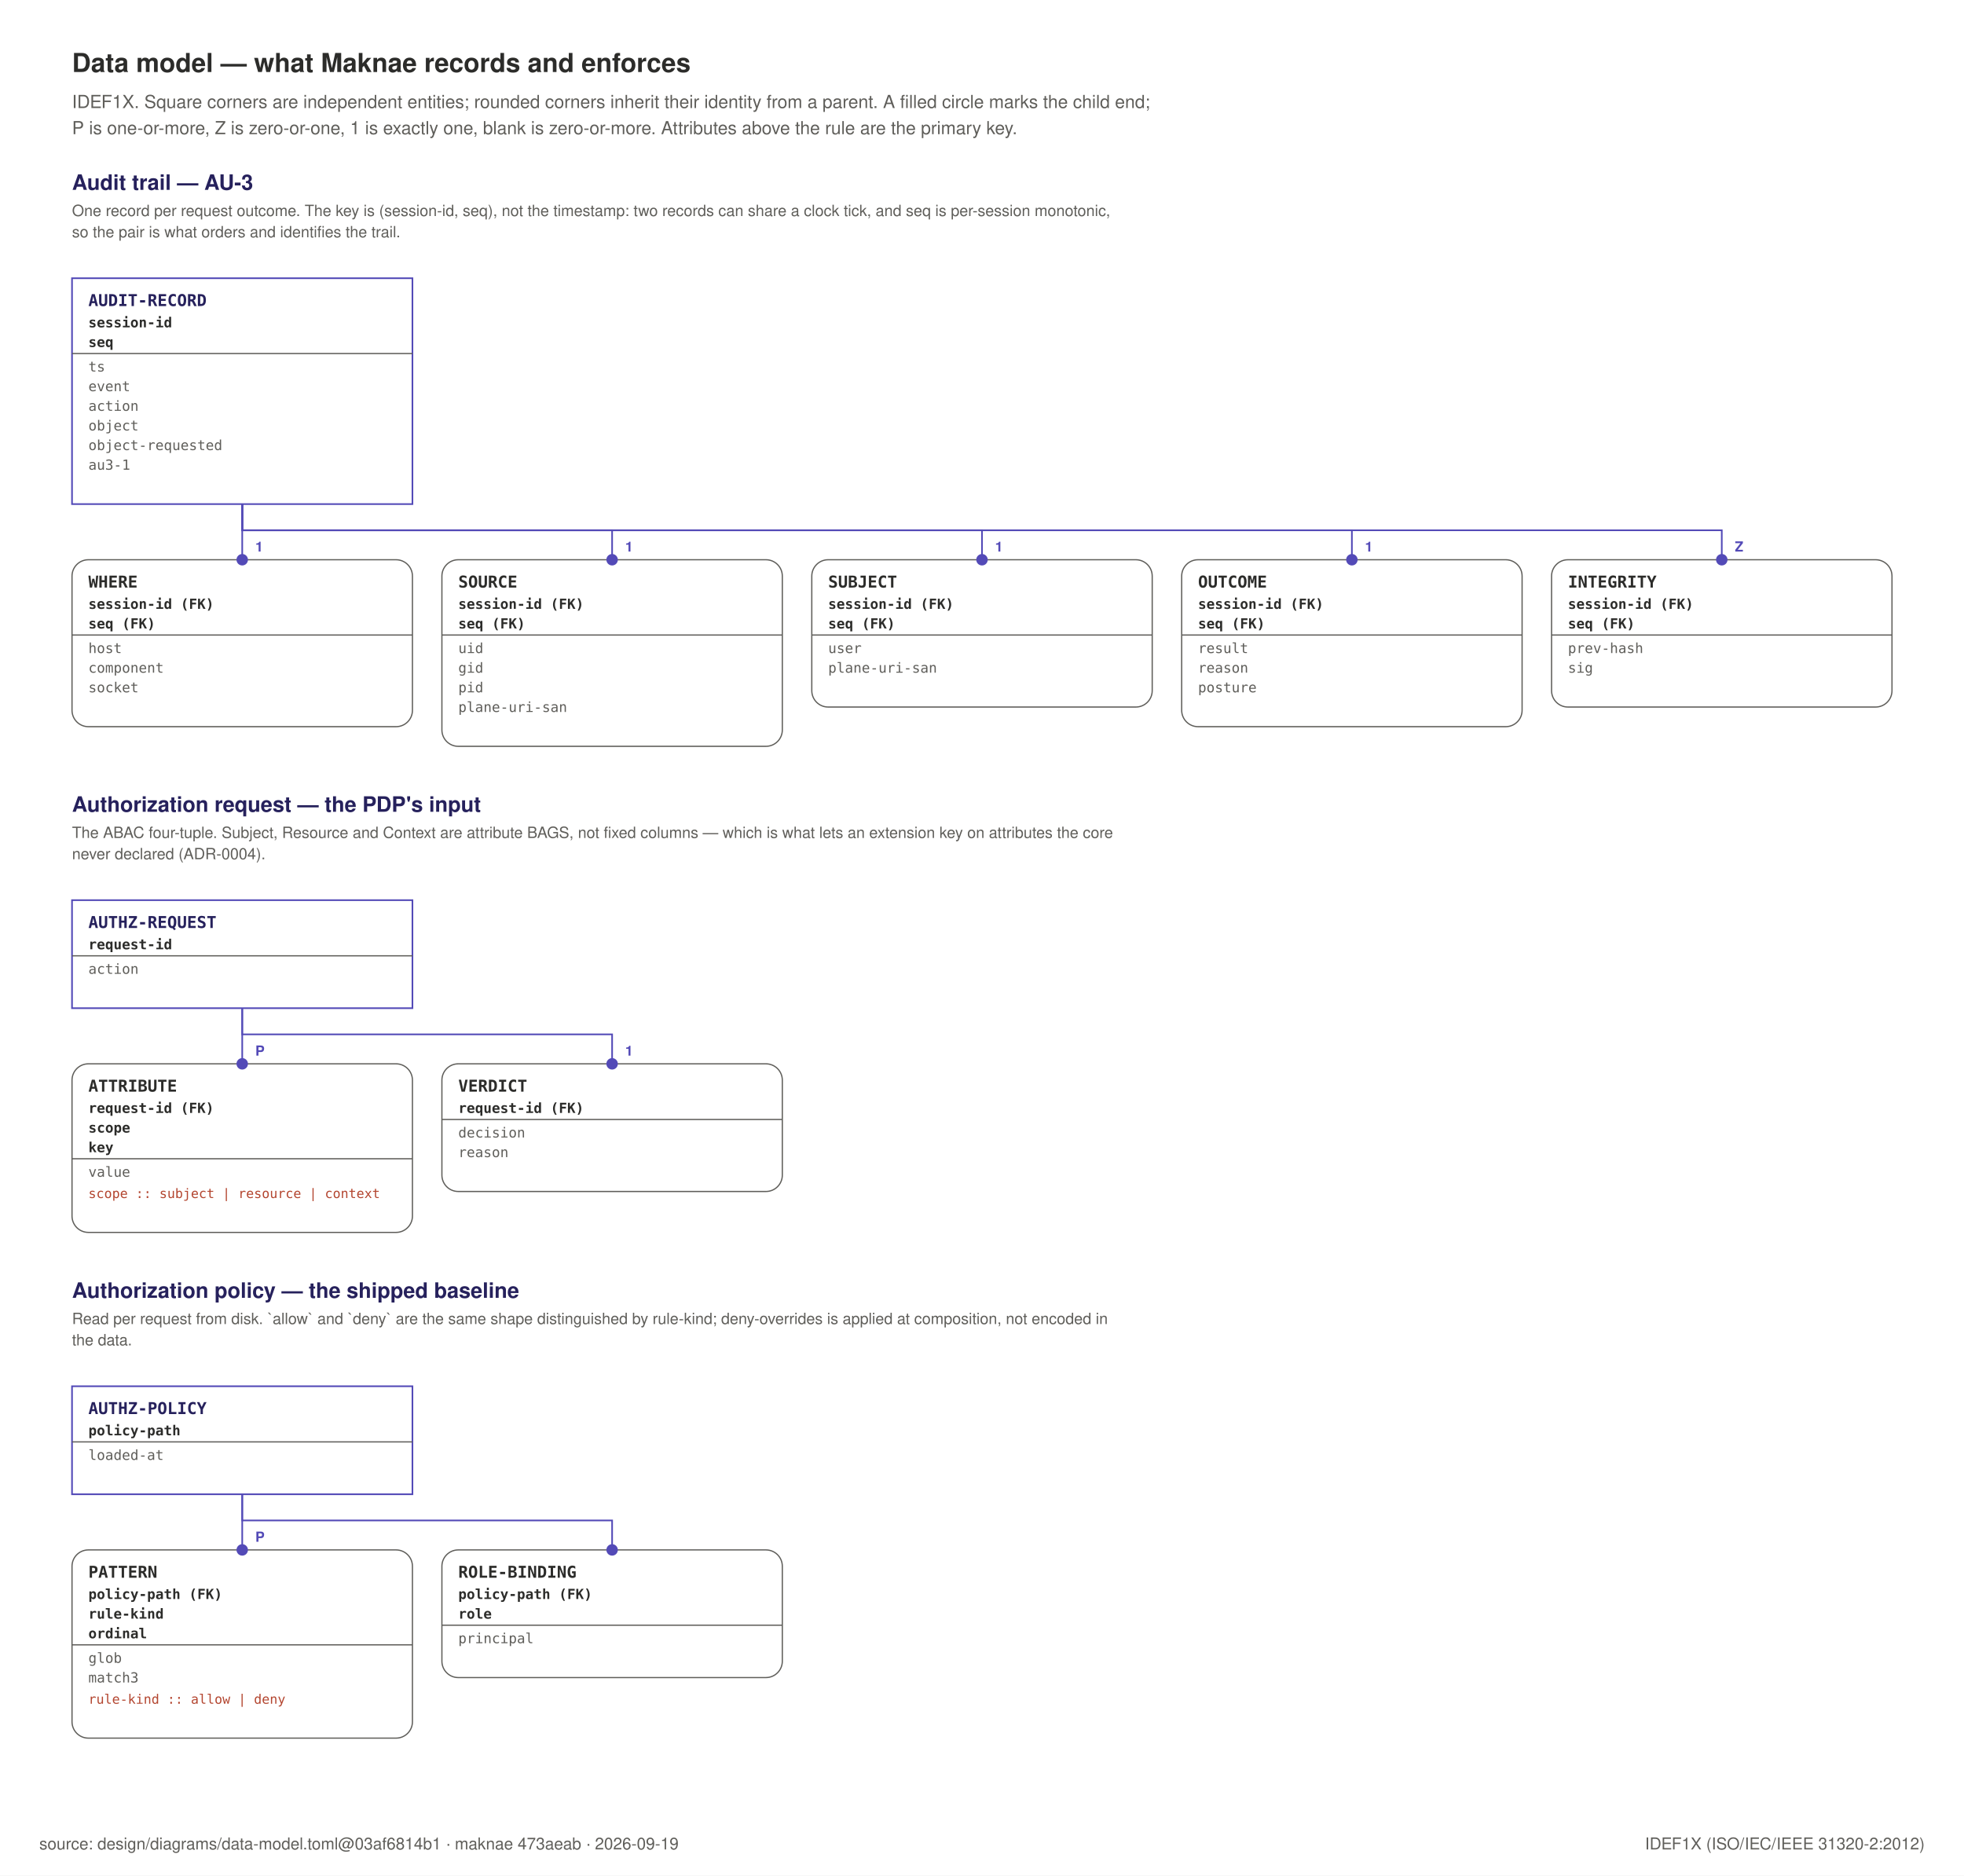
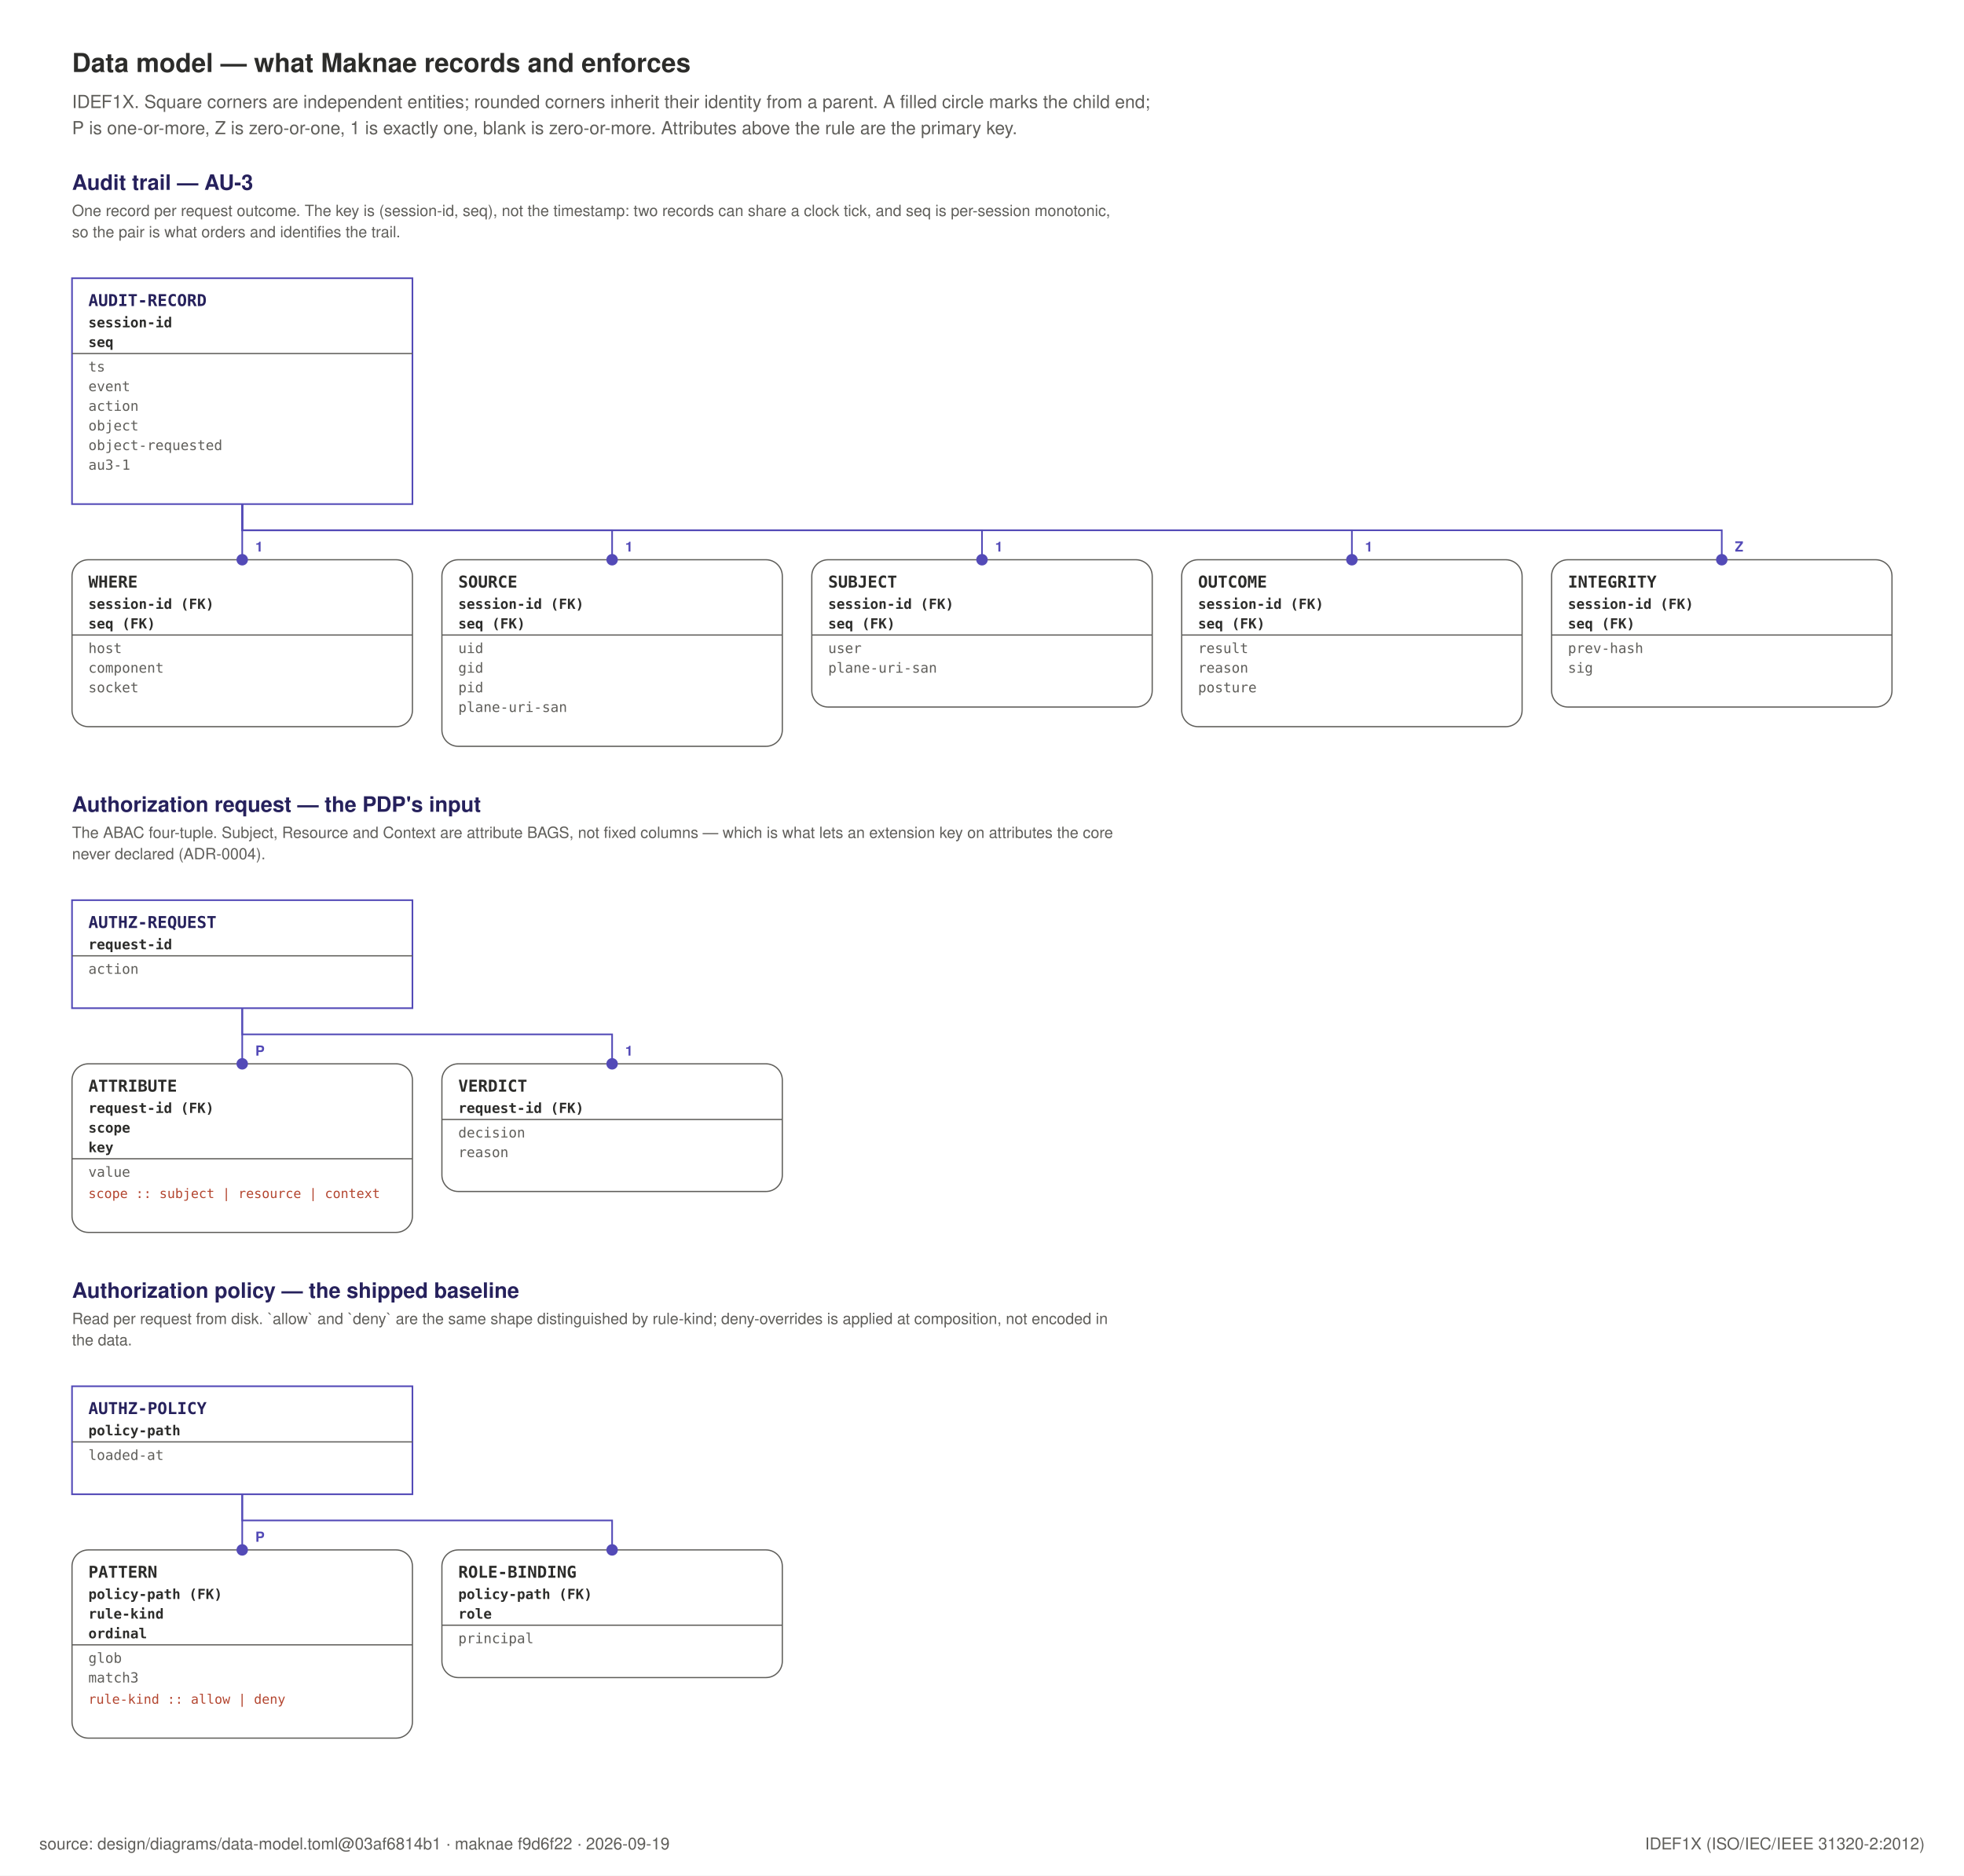
<svg xmlns="http://www.w3.org/2000/svg" width="1200" height="1146" viewBox="0 0 1200 1146" role="img">
  <rect x="0" y="0" width="1200" height="1146" fill="#FFFFFF" />
  <text x="44" y="44" text-anchor="start" font-family="Helvetica, Arial, sans-serif" font-size="16" font-weight="600" fill="#2C2C2A">Data model — what Maknae records and enforces</text>
  <text x="44" y="66" text-anchor="start" font-family="Helvetica, Arial, sans-serif" font-size="11" font-weight="400" fill="#5F5E5A">IDEF1X. Square corners are independent entities; rounded corners inherit their identity from a parent. A filled circle marks the child end;</text>
  <text x="44" y="82" text-anchor="start" font-family="Helvetica, Arial, sans-serif" font-size="11" font-weight="400" fill="#5F5E5A">P is one-or-more, Z is zero-or-one, 1 is exactly one, blank is zero-or-more. Attributes above the rule are the primary key.</text>
  <text x="44" y="116" text-anchor="start" font-family="Helvetica, Arial, sans-serif" font-size="13" font-weight="600" fill="#26215C">Audit trail — AU-3</text>
  <text x="44" y="132" text-anchor="start" font-family="Helvetica, Arial, sans-serif" font-size="9.5" font-weight="400" fill="#5F5E5A">One record per request outcome. The key is (session-id, seq), not the timestamp: two records can share a clock tick, and seq is per-session monotonic,</text>
  <text x="44" y="145" text-anchor="start" font-family="Helvetica, Arial, sans-serif" font-size="9.5" font-weight="400" fill="#5F5E5A">so the pair is what orders and identifies the trail.</text>
  <rect x="44" y="170" width="208" height="138" rx="0" fill="#FFFFFF" stroke="#534AB7" stroke-width="1" />
  <text x="54" y="187" text-anchor="start" font-family="ui-monospace, SFMono-Regular, Menlo, monospace" font-size="10" font-weight="700" fill="#26215C">AUDIT-RECORD</text>
  <text x="54" y="200" text-anchor="start" font-family="ui-monospace, SFMono-Regular, Menlo, monospace" font-size="8.5" font-weight="600" fill="#2C2C2A">session-id</text>
  <text x="54" y="212" text-anchor="start" font-family="ui-monospace, SFMono-Regular, Menlo, monospace" font-size="8.5" font-weight="600" fill="#2C2C2A">seq</text>
  <line x1="44" y1="216" x2="252" y2="216" stroke="#5F5E5A" stroke-width="0.75" />
  <text x="54" y="227" text-anchor="start" font-family="ui-monospace, SFMono-Regular, Menlo, monospace" font-size="8.5" font-weight="400" fill="#5F5E5A">ts</text>
  <text x="54" y="239" text-anchor="start" font-family="ui-monospace, SFMono-Regular, Menlo, monospace" font-size="8.5" font-weight="400" fill="#5F5E5A">event</text>
  <text x="54" y="251" text-anchor="start" font-family="ui-monospace, SFMono-Regular, Menlo, monospace" font-size="8.5" font-weight="400" fill="#5F5E5A">action</text>
  <text x="54" y="263" text-anchor="start" font-family="ui-monospace, SFMono-Regular, Menlo, monospace" font-size="8.5" font-weight="400" fill="#5F5E5A">object</text>
  <text x="54" y="275" text-anchor="start" font-family="ui-monospace, SFMono-Regular, Menlo, monospace" font-size="8.5" font-weight="400" fill="#5F5E5A">object-requested</text>
  <text x="54" y="287" text-anchor="start" font-family="ui-monospace, SFMono-Regular, Menlo, monospace" font-size="8.5" font-weight="400" fill="#5F5E5A">au3-1</text>
  <rect x="44" y="342" width="208" height="102" rx="10" fill="#FFFFFF" stroke="#5F5E5A" stroke-width="0.75" />
  <text x="54" y="359" text-anchor="start" font-family="ui-monospace, SFMono-Regular, Menlo, monospace" font-size="10" font-weight="700" fill="#2C2C2A">WHERE</text>
  <text x="54" y="372" text-anchor="start" font-family="ui-monospace, SFMono-Regular, Menlo, monospace" font-size="8.5" font-weight="600" fill="#2C2C2A">session-id (FK)</text>
  <text x="54" y="384" text-anchor="start" font-family="ui-monospace, SFMono-Regular, Menlo, monospace" font-size="8.5" font-weight="600" fill="#2C2C2A">seq (FK)</text>
  <line x1="44" y1="388" x2="252" y2="388" stroke="#5F5E5A" stroke-width="0.75" />
  <text x="54" y="399" text-anchor="start" font-family="ui-monospace, SFMono-Regular, Menlo, monospace" font-size="8.5" font-weight="400" fill="#5F5E5A">host</text>
  <text x="54" y="411" text-anchor="start" font-family="ui-monospace, SFMono-Regular, Menlo, monospace" font-size="8.5" font-weight="400" fill="#5F5E5A">component</text>
  <text x="54" y="423" text-anchor="start" font-family="ui-monospace, SFMono-Regular, Menlo, monospace" font-size="8.5" font-weight="400" fill="#5F5E5A">socket</text>
  <rect x="270" y="342" width="208" height="114" rx="10" fill="#FFFFFF" stroke="#5F5E5A" stroke-width="0.75" />
  <text x="280" y="359" text-anchor="start" font-family="ui-monospace, SFMono-Regular, Menlo, monospace" font-size="10" font-weight="700" fill="#2C2C2A">SOURCE</text>
  <text x="280" y="372" text-anchor="start" font-family="ui-monospace, SFMono-Regular, Menlo, monospace" font-size="8.5" font-weight="600" fill="#2C2C2A">session-id (FK)</text>
  <text x="280" y="384" text-anchor="start" font-family="ui-monospace, SFMono-Regular, Menlo, monospace" font-size="8.5" font-weight="600" fill="#2C2C2A">seq (FK)</text>
  <line x1="270" y1="388" x2="478" y2="388" stroke="#5F5E5A" stroke-width="0.75" />
  <text x="280" y="399" text-anchor="start" font-family="ui-monospace, SFMono-Regular, Menlo, monospace" font-size="8.5" font-weight="400" fill="#5F5E5A">uid</text>
  <text x="280" y="411" text-anchor="start" font-family="ui-monospace, SFMono-Regular, Menlo, monospace" font-size="8.5" font-weight="400" fill="#5F5E5A">gid</text>
  <text x="280" y="423" text-anchor="start" font-family="ui-monospace, SFMono-Regular, Menlo, monospace" font-size="8.5" font-weight="400" fill="#5F5E5A">pid</text>
  <text x="280" y="435" text-anchor="start" font-family="ui-monospace, SFMono-Regular, Menlo, monospace" font-size="8.5" font-weight="400" fill="#5F5E5A">plane-uri-san</text>
  <rect x="496" y="342" width="208" height="90" rx="10" fill="#FFFFFF" stroke="#5F5E5A" stroke-width="0.75" />
  <text x="506" y="359" text-anchor="start" font-family="ui-monospace, SFMono-Regular, Menlo, monospace" font-size="10" font-weight="700" fill="#2C2C2A">SUBJECT</text>
  <text x="506" y="372" text-anchor="start" font-family="ui-monospace, SFMono-Regular, Menlo, monospace" font-size="8.5" font-weight="600" fill="#2C2C2A">session-id (FK)</text>
  <text x="506" y="384" text-anchor="start" font-family="ui-monospace, SFMono-Regular, Menlo, monospace" font-size="8.5" font-weight="600" fill="#2C2C2A">seq (FK)</text>
  <line x1="496" y1="388" x2="704" y2="388" stroke="#5F5E5A" stroke-width="0.75" />
  <text x="506" y="399" text-anchor="start" font-family="ui-monospace, SFMono-Regular, Menlo, monospace" font-size="8.5" font-weight="400" fill="#5F5E5A">user</text>
  <text x="506" y="411" text-anchor="start" font-family="ui-monospace, SFMono-Regular, Menlo, monospace" font-size="8.5" font-weight="400" fill="#5F5E5A">plane-uri-san</text>
  <rect x="722" y="342" width="208" height="102" rx="10" fill="#FFFFFF" stroke="#5F5E5A" stroke-width="0.75" />
  <text x="732" y="359" text-anchor="start" font-family="ui-monospace, SFMono-Regular, Menlo, monospace" font-size="10" font-weight="700" fill="#2C2C2A">OUTCOME</text>
  <text x="732" y="372" text-anchor="start" font-family="ui-monospace, SFMono-Regular, Menlo, monospace" font-size="8.5" font-weight="600" fill="#2C2C2A">session-id (FK)</text>
  <text x="732" y="384" text-anchor="start" font-family="ui-monospace, SFMono-Regular, Menlo, monospace" font-size="8.5" font-weight="600" fill="#2C2C2A">seq (FK)</text>
  <line x1="722" y1="388" x2="930" y2="388" stroke="#5F5E5A" stroke-width="0.75" />
  <text x="732" y="399" text-anchor="start" font-family="ui-monospace, SFMono-Regular, Menlo, monospace" font-size="8.5" font-weight="400" fill="#5F5E5A">result</text>
  <text x="732" y="411" text-anchor="start" font-family="ui-monospace, SFMono-Regular, Menlo, monospace" font-size="8.5" font-weight="400" fill="#5F5E5A">reason</text>
  <text x="732" y="423" text-anchor="start" font-family="ui-monospace, SFMono-Regular, Menlo, monospace" font-size="8.5" font-weight="400" fill="#5F5E5A">posture</text>
  <rect x="948" y="342" width="208" height="90" rx="10" fill="#FFFFFF" stroke="#5F5E5A" stroke-width="0.75" />
  <text x="958" y="359" text-anchor="start" font-family="ui-monospace, SFMono-Regular, Menlo, monospace" font-size="10" font-weight="700" fill="#2C2C2A">INTEGRITY</text>
  <text x="958" y="372" text-anchor="start" font-family="ui-monospace, SFMono-Regular, Menlo, monospace" font-size="8.5" font-weight="600" fill="#2C2C2A">session-id (FK)</text>
  <text x="958" y="384" text-anchor="start" font-family="ui-monospace, SFMono-Regular, Menlo, monospace" font-size="8.5" font-weight="600" fill="#2C2C2A">seq (FK)</text>
  <line x1="948" y1="388" x2="1156" y2="388" stroke="#5F5E5A" stroke-width="0.75" />
  <text x="958" y="399" text-anchor="start" font-family="ui-monospace, SFMono-Regular, Menlo, monospace" font-size="8.5" font-weight="400" fill="#5F5E5A">prev-hash</text>
  <text x="958" y="411" text-anchor="start" font-family="ui-monospace, SFMono-Regular, Menlo, monospace" font-size="8.5" font-weight="400" fill="#5F5E5A">sig</text>
  <text x="44" y="496" text-anchor="start" font-family="Helvetica, Arial, sans-serif" font-size="13" font-weight="600" fill="#26215C">Authorization request — the PDP's input</text>
  <text x="44" y="512" text-anchor="start" font-family="Helvetica, Arial, sans-serif" font-size="9.5" font-weight="400" fill="#5F5E5A">The ABAC four-tuple. Subject, Resource and Context are attribute BAGS, not fixed columns — which is what lets an extension key on attributes the core</text>
  <text x="44" y="525" text-anchor="start" font-family="Helvetica, Arial, sans-serif" font-size="9.5" font-weight="400" fill="#5F5E5A">never declared (ADR-0004).</text>
  <rect x="44" y="550" width="208" height="66" rx="0" fill="#FFFFFF" stroke="#534AB7" stroke-width="1" />
  <text x="54" y="567" text-anchor="start" font-family="ui-monospace, SFMono-Regular, Menlo, monospace" font-size="10" font-weight="700" fill="#26215C">AUTHZ-REQUEST</text>
  <text x="54" y="580" text-anchor="start" font-family="ui-monospace, SFMono-Regular, Menlo, monospace" font-size="8.5" font-weight="600" fill="#2C2C2A">request-id</text>
  <line x1="44" y1="584" x2="252" y2="584" stroke="#5F5E5A" stroke-width="0.75" />
  <text x="54" y="595" text-anchor="start" font-family="ui-monospace, SFMono-Regular, Menlo, monospace" font-size="8.5" font-weight="400" fill="#5F5E5A">action</text>
  <rect x="44" y="650" width="208" height="103" rx="10" fill="#FFFFFF" stroke="#5F5E5A" stroke-width="0.75" />
  <text x="54" y="667" text-anchor="start" font-family="ui-monospace, SFMono-Regular, Menlo, monospace" font-size="10" font-weight="700" fill="#2C2C2A">ATTRIBUTE</text>
  <text x="54" y="680" text-anchor="start" font-family="ui-monospace, SFMono-Regular, Menlo, monospace" font-size="8.5" font-weight="600" fill="#2C2C2A">request-id (FK)</text>
  <text x="54" y="692" text-anchor="start" font-family="ui-monospace, SFMono-Regular, Menlo, monospace" font-size="8.5" font-weight="600" fill="#2C2C2A">scope</text>
  <text x="54" y="704" text-anchor="start" font-family="ui-monospace, SFMono-Regular, Menlo, monospace" font-size="8.5" font-weight="600" fill="#2C2C2A">key</text>
  <line x1="44" y1="708" x2="252" y2="708" stroke="#5F5E5A" stroke-width="0.75" />
  <text x="54" y="719" text-anchor="start" font-family="ui-monospace, SFMono-Regular, Menlo, monospace" font-size="8.5" font-weight="400" fill="#5F5E5A">value</text>
  <text x="54" y="732" text-anchor="start" font-family="ui-monospace, SFMono-Regular, Menlo, monospace" font-size="8" font-weight="400" fill="#B3452F">scope :: subject | resource | context</text>
  <rect x="270" y="650" width="208" height="78" rx="10" fill="#FFFFFF" stroke="#5F5E5A" stroke-width="0.75" />
  <text x="280" y="667" text-anchor="start" font-family="ui-monospace, SFMono-Regular, Menlo, monospace" font-size="10" font-weight="700" fill="#2C2C2A">VERDICT</text>
  <text x="280" y="680" text-anchor="start" font-family="ui-monospace, SFMono-Regular, Menlo, monospace" font-size="8.5" font-weight="600" fill="#2C2C2A">request-id (FK)</text>
  <line x1="270" y1="684" x2="478" y2="684" stroke="#5F5E5A" stroke-width="0.75" />
  <text x="280" y="695" text-anchor="start" font-family="ui-monospace, SFMono-Regular, Menlo, monospace" font-size="8.5" font-weight="400" fill="#5F5E5A">decision</text>
  <text x="280" y="707" text-anchor="start" font-family="ui-monospace, SFMono-Regular, Menlo, monospace" font-size="8.5" font-weight="400" fill="#5F5E5A">reason</text>
  <text x="44" y="793" text-anchor="start" font-family="Helvetica, Arial, sans-serif" font-size="13" font-weight="600" fill="#26215C">Authorization policy — the shipped baseline</text>
  <text x="44" y="809" text-anchor="start" font-family="Helvetica, Arial, sans-serif" font-size="9.5" font-weight="400" fill="#5F5E5A">Read per request from disk. `allow` and `deny` are the same shape distinguished by rule-kind; deny-overrides is applied at composition, not encoded in</text>
  <text x="44" y="822" text-anchor="start" font-family="Helvetica, Arial, sans-serif" font-size="9.5" font-weight="400" fill="#5F5E5A">the data.</text>
  <rect x="44" y="847" width="208" height="66" rx="0" fill="#FFFFFF" stroke="#534AB7" stroke-width="1" />
  <text x="54" y="864" text-anchor="start" font-family="ui-monospace, SFMono-Regular, Menlo, monospace" font-size="10" font-weight="700" fill="#26215C">AUTHZ-POLICY</text>
  <text x="54" y="877" text-anchor="start" font-family="ui-monospace, SFMono-Regular, Menlo, monospace" font-size="8.5" font-weight="600" fill="#2C2C2A">policy-path</text>
  <line x1="44" y1="881" x2="252" y2="881" stroke="#5F5E5A" stroke-width="0.75" />
  <text x="54" y="892" text-anchor="start" font-family="ui-monospace, SFMono-Regular, Menlo, monospace" font-size="8.5" font-weight="400" fill="#5F5E5A">loaded-at</text>
  <rect x="44" y="947" width="208" height="115" rx="10" fill="#FFFFFF" stroke="#5F5E5A" stroke-width="0.75" />
  <text x="54" y="964" text-anchor="start" font-family="ui-monospace, SFMono-Regular, Menlo, monospace" font-size="10" font-weight="700" fill="#2C2C2A">PATTERN</text>
  <text x="54" y="977" text-anchor="start" font-family="ui-monospace, SFMono-Regular, Menlo, monospace" font-size="8.5" font-weight="600" fill="#2C2C2A">policy-path (FK)</text>
  <text x="54" y="989" text-anchor="start" font-family="ui-monospace, SFMono-Regular, Menlo, monospace" font-size="8.5" font-weight="600" fill="#2C2C2A">rule-kind</text>
  <text x="54" y="1001" text-anchor="start" font-family="ui-monospace, SFMono-Regular, Menlo, monospace" font-size="8.5" font-weight="600" fill="#2C2C2A">ordinal</text>
  <line x1="44" y1="1005" x2="252" y2="1005" stroke="#5F5E5A" stroke-width="0.75" />
  <text x="54" y="1016" text-anchor="start" font-family="ui-monospace, SFMono-Regular, Menlo, monospace" font-size="8.5" font-weight="400" fill="#5F5E5A">glob</text>
  <text x="54" y="1028" text-anchor="start" font-family="ui-monospace, SFMono-Regular, Menlo, monospace" font-size="8.5" font-weight="400" fill="#5F5E5A">match3</text>
  <text x="54" y="1041" text-anchor="start" font-family="ui-monospace, SFMono-Regular, Menlo, monospace" font-size="8" font-weight="400" fill="#B3452F">rule-kind :: allow | deny</text>
  <rect x="270" y="947" width="208" height="78" rx="10" fill="#FFFFFF" stroke="#5F5E5A" stroke-width="0.75" />
  <text x="280" y="964" text-anchor="start" font-family="ui-monospace, SFMono-Regular, Menlo, monospace" font-size="10" font-weight="700" fill="#2C2C2A">ROLE-BINDING</text>
  <text x="280" y="977" text-anchor="start" font-family="ui-monospace, SFMono-Regular, Menlo, monospace" font-size="8.5" font-weight="600" fill="#2C2C2A">policy-path (FK)</text>
  <text x="280" y="989" text-anchor="start" font-family="ui-monospace, SFMono-Regular, Menlo, monospace" font-size="8.5" font-weight="600" fill="#2C2C2A">role</text>
  <line x1="270" y1="993" x2="478" y2="993" stroke="#5F5E5A" stroke-width="0.75" />
  <text x="280" y="1004" text-anchor="start" font-family="ui-monospace, SFMono-Regular, Menlo, monospace" font-size="8.5" font-weight="400" fill="#5F5E5A">principal</text>
  <path d="M 148.0 308 V 324 H 148.0 V 342" fill="none" stroke="#534AB7" stroke-width="1" />
  <circle cx="148.0" cy="342" r="3.5" fill="#534AB7" />
  <text x="156.0" y="337" text-anchor="start" font-family="Helvetica, Arial, sans-serif" font-size="8.5" font-weight="700" fill="#534AB7">1</text>
  <path d="M 148.0 308 V 324 H 374.0 V 342" fill="none" stroke="#534AB7" stroke-width="1" />
  <circle cx="374.0" cy="342" r="3.5" fill="#534AB7" />
  <text x="382.0" y="337" text-anchor="start" font-family="Helvetica, Arial, sans-serif" font-size="8.5" font-weight="700" fill="#534AB7">1</text>
  <path d="M 148.0 308 V 324 H 600.0 V 342" fill="none" stroke="#534AB7" stroke-width="1" />
  <circle cx="600.0" cy="342" r="3.5" fill="#534AB7" />
  <text x="608.0" y="337" text-anchor="start" font-family="Helvetica, Arial, sans-serif" font-size="8.5" font-weight="700" fill="#534AB7">1</text>
  <path d="M 148.0 308 V 324 H 826.0 V 342" fill="none" stroke="#534AB7" stroke-width="1" />
  <circle cx="826.0" cy="342" r="3.5" fill="#534AB7" />
  <text x="834.0" y="337" text-anchor="start" font-family="Helvetica, Arial, sans-serif" font-size="8.5" font-weight="700" fill="#534AB7">1</text>
  <path d="M 148.0 308 V 324 H 1052.0 V 342" fill="none" stroke="#534AB7" stroke-width="1" />
  <circle cx="1052.0" cy="342" r="3.5" fill="#534AB7" />
  <text x="1060.0" y="337" text-anchor="start" font-family="Helvetica, Arial, sans-serif" font-size="8.5" font-weight="700" fill="#534AB7">Z</text>
  <path d="M 148.0 616 V 632 H 148.0 V 650" fill="none" stroke="#534AB7" stroke-width="1" />
  <circle cx="148.0" cy="650" r="3.5" fill="#534AB7" />
  <text x="156.0" y="645" text-anchor="start" font-family="Helvetica, Arial, sans-serif" font-size="8.5" font-weight="700" fill="#534AB7">P</text>
  <path d="M 148.0 616 V 632 H 374.0 V 650" fill="none" stroke="#534AB7" stroke-width="1" />
  <circle cx="374.0" cy="650" r="3.5" fill="#534AB7" />
  <text x="382.0" y="645" text-anchor="start" font-family="Helvetica, Arial, sans-serif" font-size="8.5" font-weight="700" fill="#534AB7">1</text>
  <path d="M 148.0 913 V 929 H 148.0 V 947" fill="none" stroke="#534AB7" stroke-width="1" />
  <circle cx="148.0" cy="947" r="3.5" fill="#534AB7" />
  <text x="156.0" y="942" text-anchor="start" font-family="Helvetica, Arial, sans-serif" font-size="8.5" font-weight="700" fill="#534AB7">P</text>
  <path d="M 148.0 913 V 929 H 374.0 V 947" fill="none" stroke="#534AB7" stroke-width="1" />
  <circle cx="374.0" cy="947" r="3.5" fill="#534AB7" />
-   <text x="24" y="1130" text-anchor="start" font-family="Helvetica, Arial, sans-serif" font-size="10" font-weight="400" fill="#5F5E5A">source: design/diagrams/data-model.toml@03af6814b1 · maknae 473aeab · 2026-09-19</text>
+   <text x="24" y="1130" text-anchor="start" font-family="Helvetica, Arial, sans-serif" font-size="10" font-weight="400" fill="#5F5E5A">source: design/diagrams/data-model.toml@03af6814b1 · maknae f9d6f22 · 2026-09-19</text>
  <text x="1176" y="1130" text-anchor="end" font-family="Helvetica, Arial, sans-serif" font-size="10" font-weight="400" fill="#5F5E5A">IDEF1X (ISO/IEC/IEEE 31320-2:2012)</text>
</svg>
